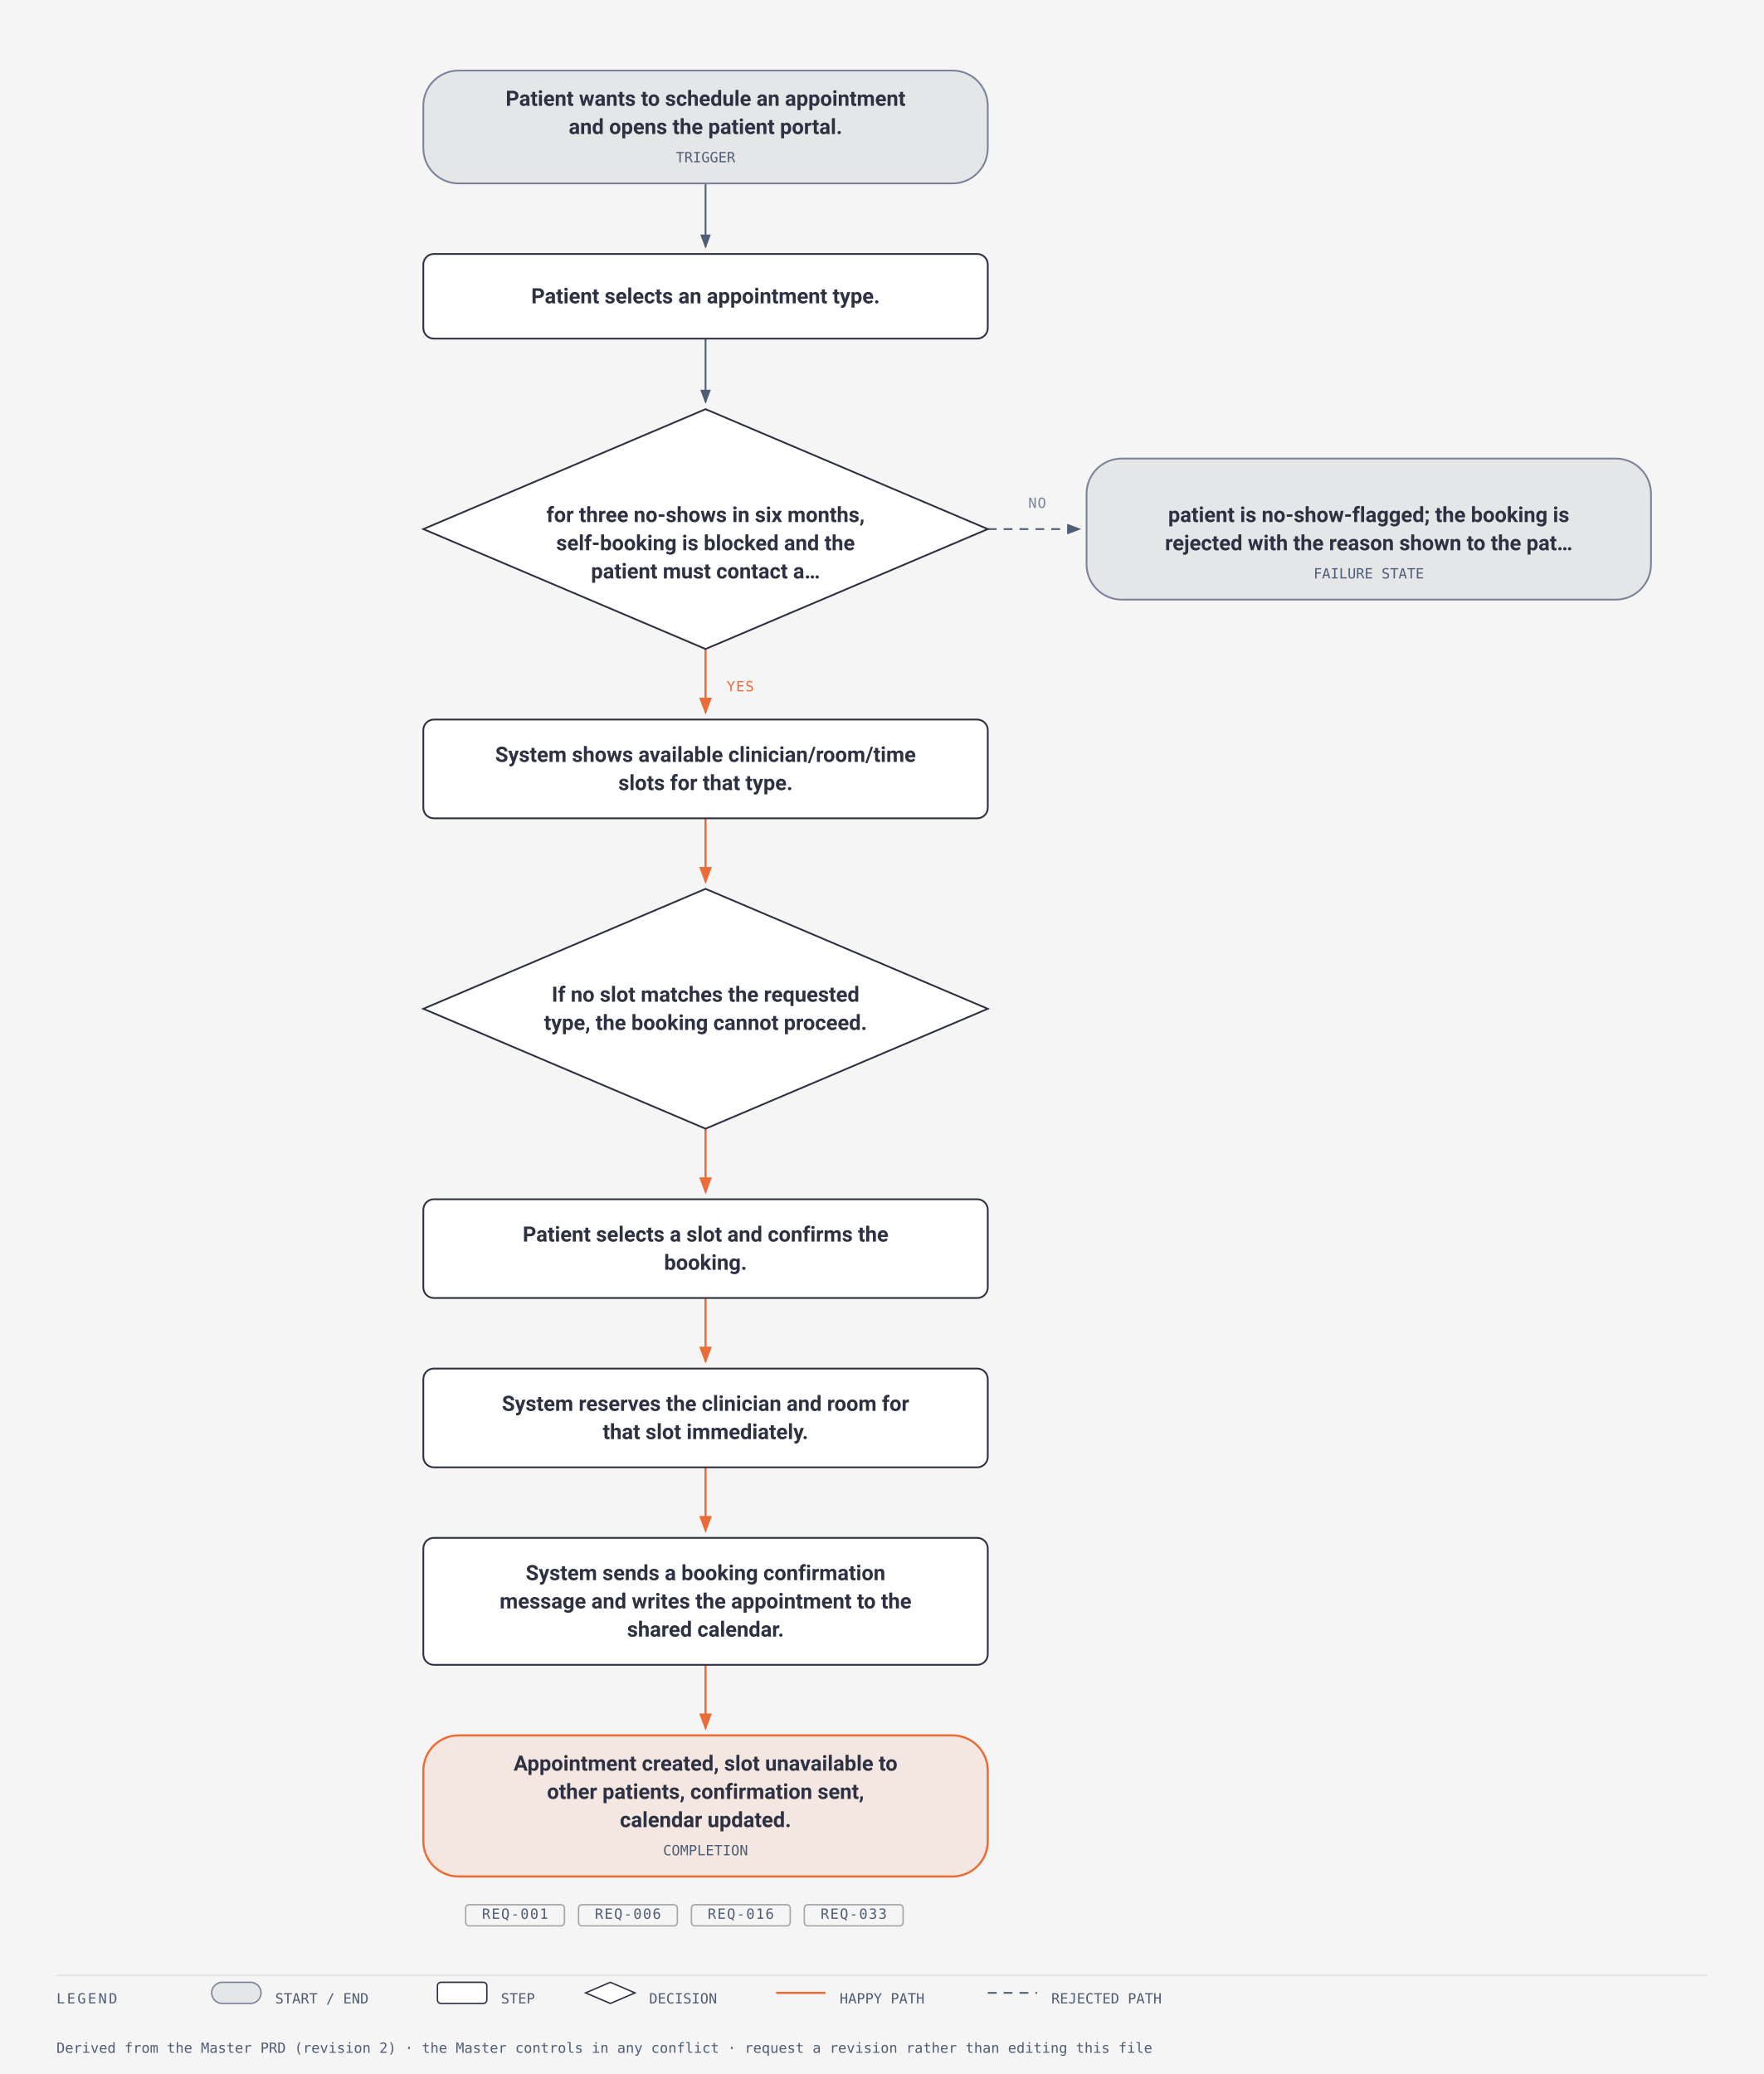
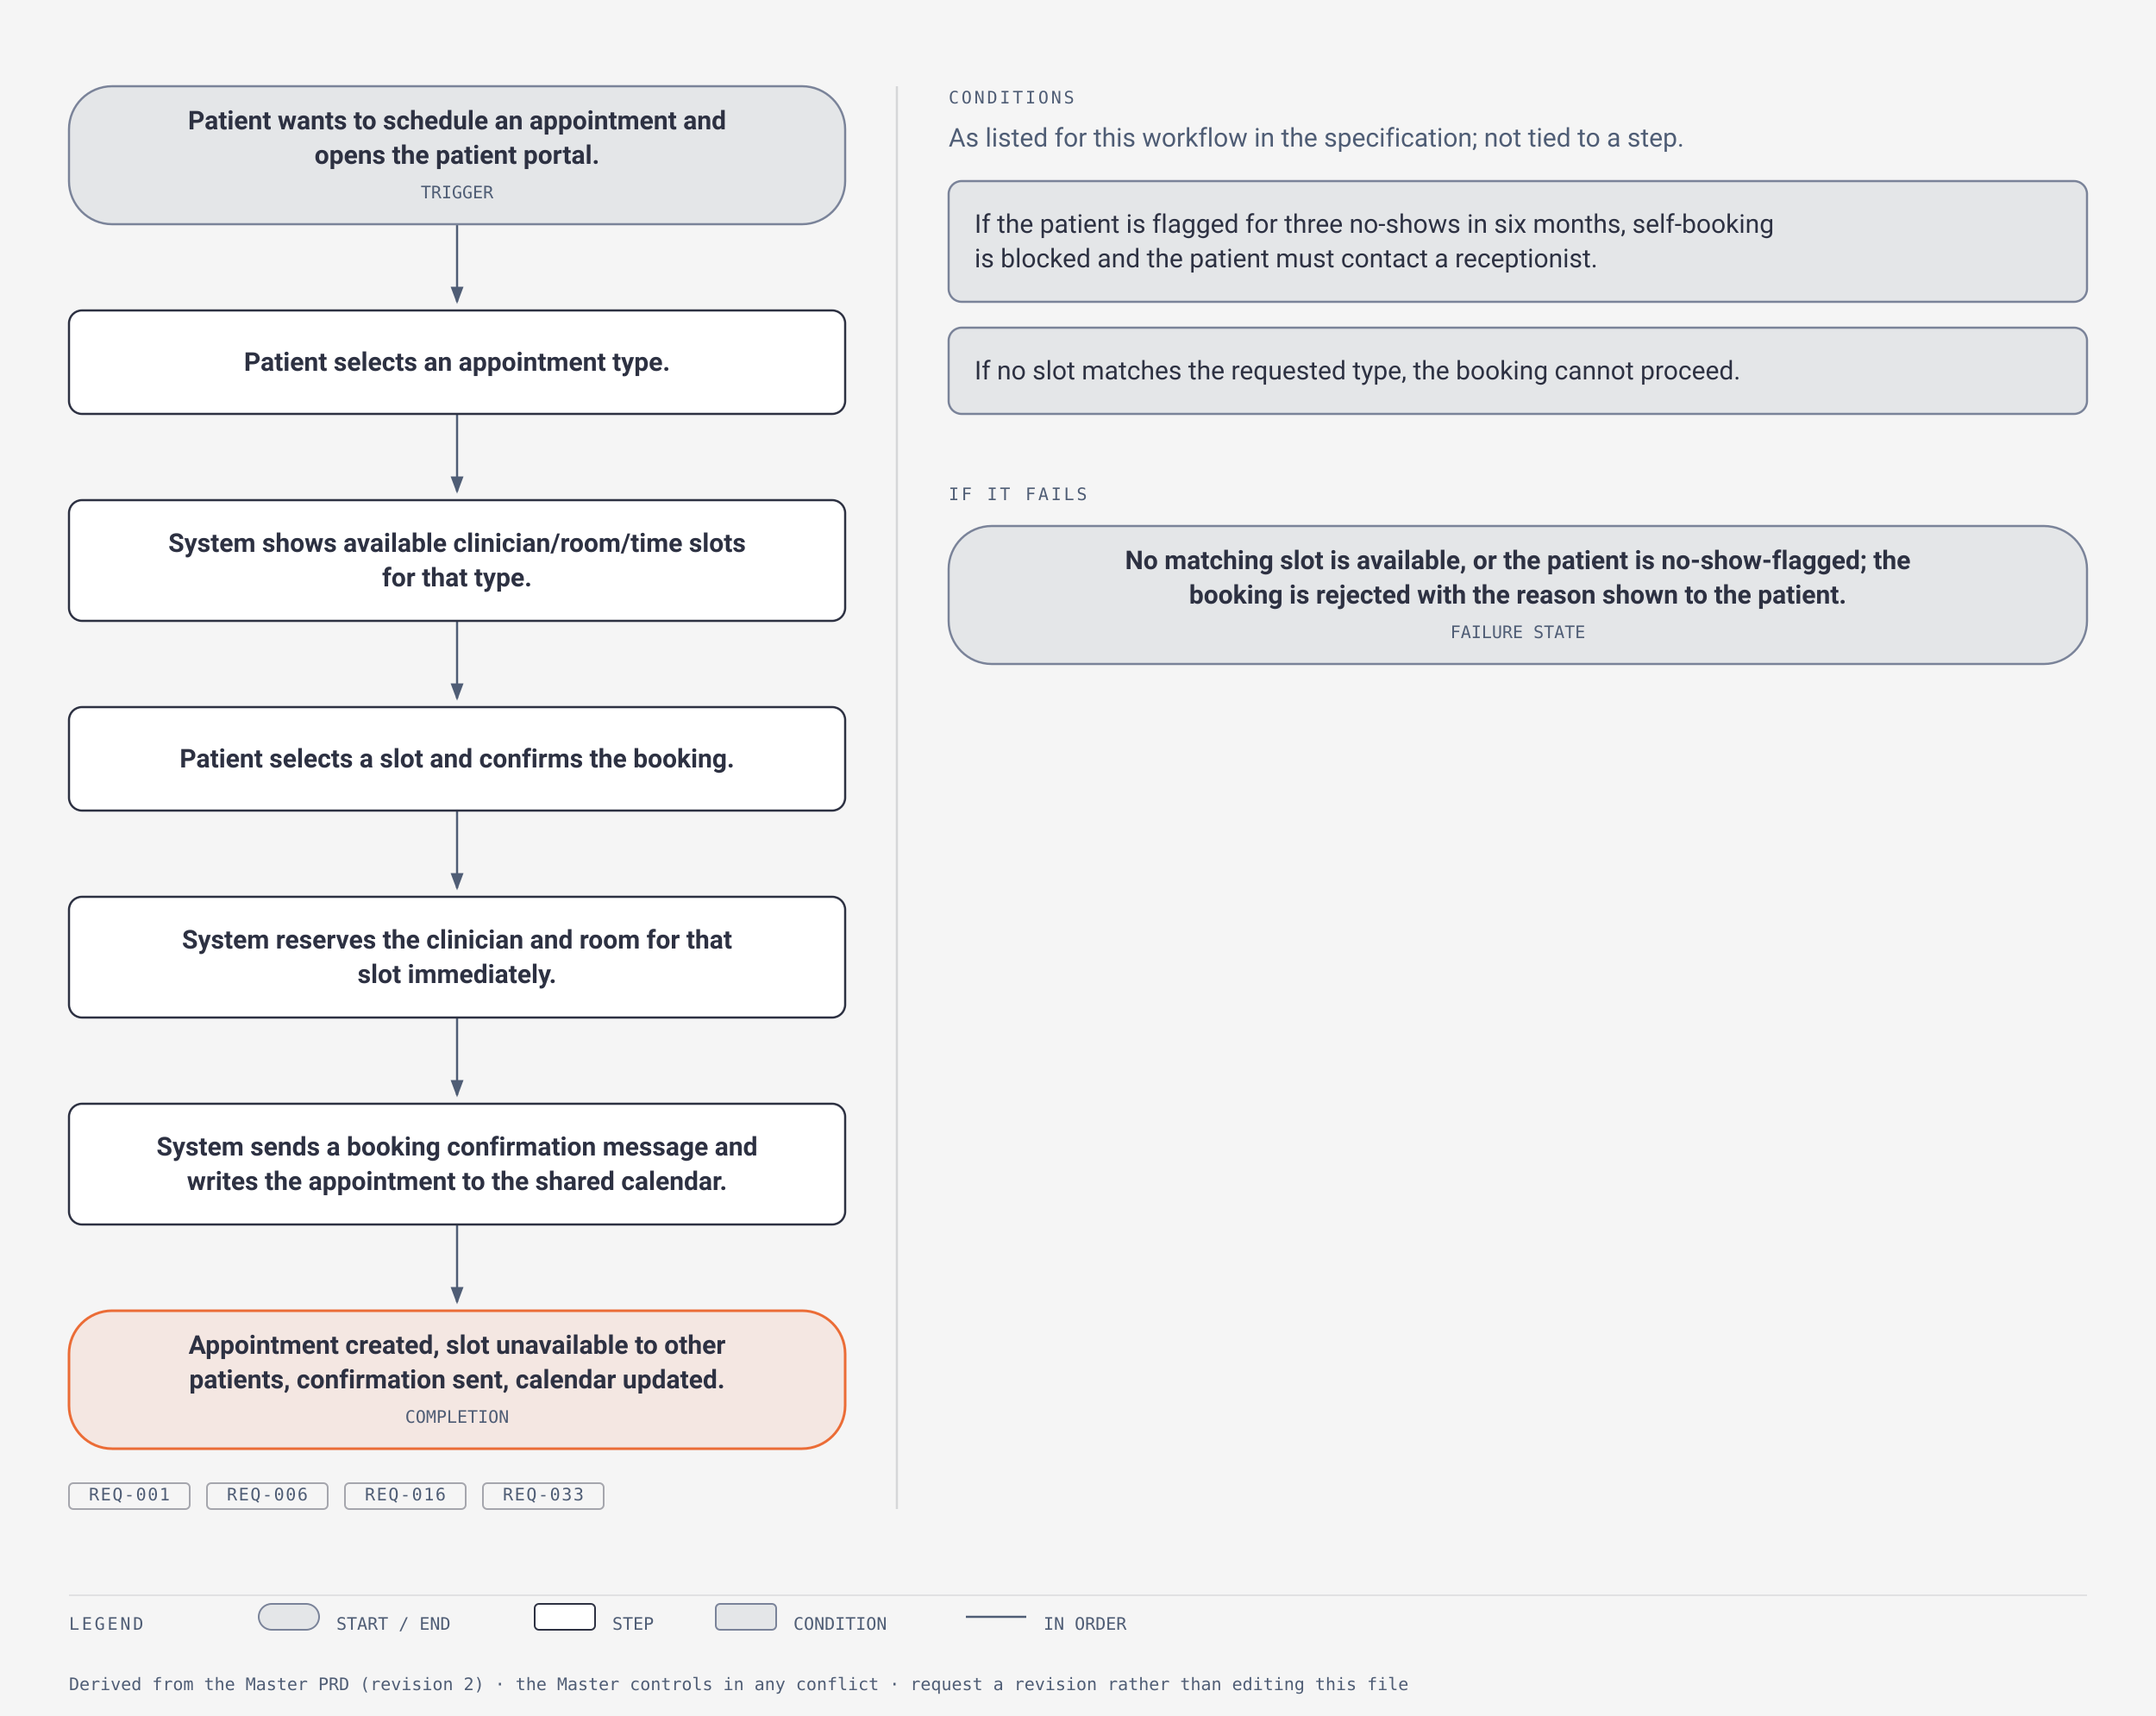
- <svg xmlns="http://www.w3.org/2000/svg" viewBox="0 0 1000 1176" width="1000" height="1176" role="img" aria-labelledby="flow-01-title flow-01-desc">
+ <svg xmlns="http://www.w3.org/2000/svg" viewBox="0 0 1000 796" width="1000" height="796" role="img" aria-labelledby="flow-01-title flow-01-desc">
  <defs>
    <marker id="arrow" markerWidth="8" markerHeight="6" refX="7" refY="3" orient="auto">
      <polygon points="0 0, 8 3, 0 6" fill="#4f5d75" />
    </marker>
    <marker id="arrow-accent" markerWidth="8" markerHeight="6" refX="7" refY="3" orient="auto">
      <polygon points="0 0, 8 3, 0 6" fill="#eb6c36" />
    </marker>
  </defs>
  <rect width="100%" height="100%" fill="#f5f5f5" />
-   <line x1="400" y1="104" x2="400" y2="140" fill="none" stroke="#4f5d75" stroke-width="1" marker-end="url(#arrow)" />
-   <line x1="400" y1="192" x2="400" y2="228" fill="none" stroke="#4f5d75" stroke-width="1" marker-end="url(#arrow)" />
-   <line x1="400" y1="368" x2="400" y2="404" fill="none" stroke="#eb6c36" stroke-width="1.2" marker-end="url(#arrow-accent)" />
-   <line x1="400" y1="464" x2="400" y2="500" fill="none" stroke="#eb6c36" stroke-width="1.2" marker-end="url(#arrow-accent)" />
-   <line x1="400" y1="640" x2="400" y2="676" fill="none" stroke="#eb6c36" stroke-width="1.2" marker-end="url(#arrow-accent)" />
-   <line x1="400" y1="736" x2="400" y2="772" fill="none" stroke="#eb6c36" stroke-width="1.2" marker-end="url(#arrow-accent)" />
-   <line x1="400" y1="832" x2="400" y2="868" fill="none" stroke="#eb6c36" stroke-width="1.2" marker-end="url(#arrow-accent)" />
-   <line x1="400" y1="944" x2="400" y2="980" fill="none" stroke="#eb6c36" stroke-width="1.2" marker-end="url(#arrow-accent)" />
-   <line x1="560" y1="300" x2="612" y2="300" fill="none" stroke="#4f5d75" stroke-width="1" stroke-dasharray="5,4" marker-end="url(#arrow)" />
-   <rect x="578" y="280" width="20" height="12" rx="2" fill="#f5f5f5" />
-   <text x="588" y="288" fill="#7a8399" font-size="8" font-family="ui-monospace, SFMono-Regular, Menlo, Consolas, monospace" text-anchor="middle" letter-spacing="0.06em">NO</text>
-   <rect x="240" y="40" width="320" height="64" rx="20" fill="#f5f5f5" />
-   <rect x="240" y="40" width="320" height="64" rx="20" fill="rgba(79,93,117,0.10)" stroke="#7a8399" stroke-width="1" />
-   <text x="400" y="60" fill="#2d3142" font-size="12" font-family="ui-sans-serif, system-ui, -apple-system, 'Segoe UI', Roboto, sans-serif" font-weight="600" text-anchor="middle">Patient wants to schedule an appointment</text>
-   <text x="400" y="76" fill="#2d3142" font-size="12" font-family="ui-sans-serif, system-ui, -apple-system, 'Segoe UI', Roboto, sans-serif" font-weight="600" text-anchor="middle">and opens the patient portal.</text>
-   <text x="400" y="92" fill="#4f5d75" font-size="8" font-family="ui-monospace, SFMono-Regular, Menlo, Consolas, monospace" text-anchor="middle">TRIGGER</text>
-   <rect x="240" y="144" width="320" height="48" rx="6" fill="#f5f5f5" />
-   <rect x="240" y="144" width="320" height="48" rx="6" fill="#ffffff" stroke="#2d3142" stroke-width="1" />
-   <text x="400" y="172" fill="#2d3142" font-size="12" font-family="ui-sans-serif, system-ui, -apple-system, 'Segoe UI', Roboto, sans-serif" font-weight="600" text-anchor="middle">Patient selects an appointment type.</text>
-   <polygon points="400,232 560,300 400,368 240,300" fill="#f5f5f5" />
-   <polygon points="400,232 560,300 400,368 240,300" fill="#ffffff" stroke="#2d3142" stroke-width="1" />
-   <text x="400" y="280" fill="#2d3142" font-size="12" font-family="ui-sans-serif, system-ui, -apple-system, 'Segoe UI', Roboto, sans-serif" font-weight="600" text-anchor="middle" />
-   <text x="400" y="296" fill="#2d3142" font-size="12" font-family="ui-sans-serif, system-ui, -apple-system, 'Segoe UI', Roboto, sans-serif" font-weight="600" text-anchor="middle">for three no-shows in six months,</text>
-   <text x="400" y="312" fill="#2d3142" font-size="12" font-family="ui-sans-serif, system-ui, -apple-system, 'Segoe UI', Roboto, sans-serif" font-weight="600" text-anchor="middle">self-booking is blocked and the</text>
-   <text x="400" y="328" fill="#2d3142" font-size="12" font-family="ui-sans-serif, system-ui, -apple-system, 'Segoe UI', Roboto, sans-serif" font-weight="600" text-anchor="middle">patient must contact a…</text>
-   <text x="412" y="392" fill="#eb6c36" font-size="8" font-family="ui-monospace, SFMono-Regular, Menlo, Consolas, monospace" letter-spacing="0.06em">YES</text>
-   <rect x="240" y="408" width="320" height="56" rx="6" fill="#f5f5f5" />
-   <rect x="240" y="408" width="320" height="56" rx="6" fill="#ffffff" stroke="#2d3142" stroke-width="1" />
-   <text x="400" y="432" fill="#2d3142" font-size="12" font-family="ui-sans-serif, system-ui, -apple-system, 'Segoe UI', Roboto, sans-serif" font-weight="600" text-anchor="middle">System shows available clinician/room/time</text>
-   <text x="400" y="448" fill="#2d3142" font-size="12" font-family="ui-sans-serif, system-ui, -apple-system, 'Segoe UI', Roboto, sans-serif" font-weight="600" text-anchor="middle">slots for that type.</text>
-   <polygon points="400,504 560,572 400,640 240,572" fill="#f5f5f5" />
-   <polygon points="400,504 560,572 400,640 240,572" fill="#ffffff" stroke="#2d3142" stroke-width="1" />
-   <text x="400" y="568" fill="#2d3142" font-size="12" font-family="ui-sans-serif, system-ui, -apple-system, 'Segoe UI', Roboto, sans-serif" font-weight="600" text-anchor="middle">If no slot matches the requested</text>
-   <text x="400" y="584" fill="#2d3142" font-size="12" font-family="ui-sans-serif, system-ui, -apple-system, 'Segoe UI', Roboto, sans-serif" font-weight="600" text-anchor="middle">type, the booking cannot proceed.</text>
-   <rect x="240" y="680" width="320" height="56" rx="6" fill="#f5f5f5" />
-   <rect x="240" y="680" width="320" height="56" rx="6" fill="#ffffff" stroke="#2d3142" stroke-width="1" />
-   <text x="400" y="704" fill="#2d3142" font-size="12" font-family="ui-sans-serif, system-ui, -apple-system, 'Segoe UI', Roboto, sans-serif" font-weight="600" text-anchor="middle">Patient selects a slot and confirms the</text>
-   <text x="400" y="720" fill="#2d3142" font-size="12" font-family="ui-sans-serif, system-ui, -apple-system, 'Segoe UI', Roboto, sans-serif" font-weight="600" text-anchor="middle">booking.</text>
-   <rect x="240" y="776" width="320" height="56" rx="6" fill="#f5f5f5" />
-   <rect x="240" y="776" width="320" height="56" rx="6" fill="#ffffff" stroke="#2d3142" stroke-width="1" />
-   <text x="400" y="800" fill="#2d3142" font-size="12" font-family="ui-sans-serif, system-ui, -apple-system, 'Segoe UI', Roboto, sans-serif" font-weight="600" text-anchor="middle">System reserves the clinician and room for</text>
-   <text x="400" y="816" fill="#2d3142" font-size="12" font-family="ui-sans-serif, system-ui, -apple-system, 'Segoe UI', Roboto, sans-serif" font-weight="600" text-anchor="middle">that slot immediately.</text>
-   <rect x="240" y="872" width="320" height="72" rx="6" fill="#f5f5f5" />
-   <rect x="240" y="872" width="320" height="72" rx="6" fill="#ffffff" stroke="#2d3142" stroke-width="1" />
-   <text x="400" y="896" fill="#2d3142" font-size="12" font-family="ui-sans-serif, system-ui, -apple-system, 'Segoe UI', Roboto, sans-serif" font-weight="600" text-anchor="middle">System sends a booking confirmation</text>
-   <text x="400" y="912" fill="#2d3142" font-size="12" font-family="ui-sans-serif, system-ui, -apple-system, 'Segoe UI', Roboto, sans-serif" font-weight="600" text-anchor="middle">message and writes the appointment to the</text>
-   <text x="400" y="928" fill="#2d3142" font-size="12" font-family="ui-sans-serif, system-ui, -apple-system, 'Segoe UI', Roboto, sans-serif" font-weight="600" text-anchor="middle">shared calendar.</text>
-   <rect x="240" y="984" width="320" height="80" rx="20" fill="#f5f5f5" />
-   <rect x="240" y="984" width="320" height="80" rx="20" fill="rgba(235,108,54,0.10)" stroke="#eb6c36" stroke-width="1.2" />
-   <text x="400" y="1004" fill="#2d3142" font-size="12" font-family="ui-sans-serif, system-ui, -apple-system, 'Segoe UI', Roboto, sans-serif" font-weight="600" text-anchor="middle">Appointment created, slot unavailable to</text>
-   <text x="400" y="1020" fill="#2d3142" font-size="12" font-family="ui-sans-serif, system-ui, -apple-system, 'Segoe UI', Roboto, sans-serif" font-weight="600" text-anchor="middle">other patients, confirmation sent,</text>
-   <text x="400" y="1036" fill="#2d3142" font-size="12" font-family="ui-sans-serif, system-ui, -apple-system, 'Segoe UI', Roboto, sans-serif" font-weight="600" text-anchor="middle">calendar updated.</text>
-   <text x="400" y="1052" fill="#4f5d75" font-size="8" font-family="ui-monospace, SFMono-Regular, Menlo, Consolas, monospace" text-anchor="middle">COMPLETION</text>
-   <rect x="616" y="260" width="320" height="80" rx="20" fill="#f5f5f5" />
-   <rect x="616" y="260" width="320" height="80" rx="20" fill="rgba(79,93,117,0.10)" stroke="#7a8399" stroke-width="1" />
-   <text x="776" y="280" fill="#2d3142" font-size="12" font-family="ui-sans-serif, system-ui, -apple-system, 'Segoe UI', Roboto, sans-serif" font-weight="600" text-anchor="middle" />
-   <text x="776" y="296" fill="#2d3142" font-size="12" font-family="ui-sans-serif, system-ui, -apple-system, 'Segoe UI', Roboto, sans-serif" font-weight="600" text-anchor="middle">patient is no-show-flagged; the booking is</text>
-   <text x="776" y="312" fill="#2d3142" font-size="12" font-family="ui-sans-serif, system-ui, -apple-system, 'Segoe UI', Roboto, sans-serif" font-weight="600" text-anchor="middle">rejected with the reason shown to the pat…</text>
-   <text x="776" y="328" fill="#4f5d75" font-size="8" font-family="ui-monospace, SFMono-Regular, Menlo, Consolas, monospace" text-anchor="middle">FAILURE STATE</text>
-   <rect x="264" y="1080" width="56" height="12" rx="2" fill="transparent" stroke="rgba(45,49,66,0.40)" stroke-width="0.8" />
-   <text x="292" y="1088" fill="#4f5d75" font-size="8" font-family="ui-monospace, SFMono-Regular, Menlo, Consolas, monospace" text-anchor="middle" letter-spacing="0.08em">REQ-001</text>
-   <rect x="328" y="1080" width="56" height="12" rx="2" fill="transparent" stroke="rgba(45,49,66,0.40)" stroke-width="0.8" />
-   <text x="356" y="1088" fill="#4f5d75" font-size="8" font-family="ui-monospace, SFMono-Regular, Menlo, Consolas, monospace" text-anchor="middle" letter-spacing="0.08em">REQ-006</text>
-   <rect x="392" y="1080" width="56" height="12" rx="2" fill="transparent" stroke="rgba(45,49,66,0.40)" stroke-width="0.8" />
-   <text x="420" y="1088" fill="#4f5d75" font-size="8" font-family="ui-monospace, SFMono-Regular, Menlo, Consolas, monospace" text-anchor="middle" letter-spacing="0.08em">REQ-016</text>
-   <rect x="456" y="1080" width="56" height="12" rx="2" fill="transparent" stroke="rgba(45,49,66,0.40)" stroke-width="0.8" />
-   <text x="484" y="1088" fill="#4f5d75" font-size="8" font-family="ui-monospace, SFMono-Regular, Menlo, Consolas, monospace" text-anchor="middle" letter-spacing="0.08em">REQ-033</text>
-   <line x1="32" y1="1120" x2="968" y2="1120" stroke="rgba(45,49,66,0.10)" stroke-width="0.8" />
-   <text x="32" y="1136" fill="#4f5d75" font-size="8" font-family="ui-monospace, SFMono-Regular, Menlo, Consolas, monospace" letter-spacing="0.14em">LEGEND</text>
-   <rect x="120" y="1124" width="28" height="12" rx="6" fill="rgba(79,93,117,0.10)" stroke="#7a8399" stroke-width="0.8" />
-   <text x="156" y="1136" fill="#4f5d75" font-size="8" font-family="ui-monospace, SFMono-Regular, Menlo, Consolas, monospace">START / END</text>
-   <rect x="248" y="1124" width="28" height="12" rx="2" fill="#ffffff" stroke="#2d3142" stroke-width="0.8" />
-   <text x="284" y="1136" fill="#4f5d75" font-size="8" font-family="ui-monospace, SFMono-Regular, Menlo, Consolas, monospace">STEP</text>
-   <polygon points="346,1124 360,1130 346,1136 332,1130" fill="#ffffff" stroke="#2d3142" stroke-width="0.8" />
-   <text x="368" y="1136" fill="#4f5d75" font-size="8" font-family="ui-monospace, SFMono-Regular, Menlo, Consolas, monospace">DECISION</text>
-   <line x1="440" y1="1130" x2="468" y2="1130" stroke="#eb6c36" stroke-width="1.2" />
-   <text x="476" y="1136" fill="#4f5d75" font-size="8" font-family="ui-monospace, SFMono-Regular, Menlo, Consolas, monospace">HAPPY PATH</text>
-   <line x1="560" y1="1130" x2="588" y2="1130" stroke="#4f5d75" stroke-width="1" stroke-dasharray="5,4" />
-   <text x="596" y="1136" fill="#4f5d75" font-size="8" font-family="ui-monospace, SFMono-Regular, Menlo, Consolas, monospace">REJECTED PATH</text>
-   <text x="32" y="1164" fill="#4f5d75" font-size="8" font-family="ui-monospace, SFMono-Regular, Menlo, Consolas, monospace">Derived from the Master PRD (revision 2) · the Master controls in any conflict · request a revision rather than editing this file</text>
+   <g data-part="sequence">
+     <line x1="212" y1="104" x2="212" y2="140" fill="none" stroke="#4f5d75" stroke-width="1" marker-end="url(#arrow)" />
+     <line x1="212" y1="192" x2="212" y2="228" fill="none" stroke="#4f5d75" stroke-width="1" marker-end="url(#arrow)" />
+     <line x1="212" y1="288" x2="212" y2="324" fill="none" stroke="#4f5d75" stroke-width="1" marker-end="url(#arrow)" />
+     <line x1="212" y1="376" x2="212" y2="412" fill="none" stroke="#4f5d75" stroke-width="1" marker-end="url(#arrow)" />
+     <line x1="212" y1="472" x2="212" y2="508" fill="none" stroke="#4f5d75" stroke-width="1" marker-end="url(#arrow)" />
+     <line x1="212" y1="568" x2="212" y2="604" fill="none" stroke="#4f5d75" stroke-width="1" marker-end="url(#arrow)" />
+     <rect x="32" y="40" width="360" height="64" rx="20" fill="#f5f5f5" />
+     <rect x="32" y="40" width="360" height="64" rx="20" fill="rgba(79,93,117,0.10)" stroke="#7a8399" stroke-width="1" />
+     <text x="212" y="60" fill="#2d3142" font-size="12" font-family="ui-sans-serif, system-ui, -apple-system, 'Segoe UI', Roboto, sans-serif" font-weight="600" text-anchor="middle">Patient wants to schedule an appointment and</text>
+     <text x="212" y="76" fill="#2d3142" font-size="12" font-family="ui-sans-serif, system-ui, -apple-system, 'Segoe UI', Roboto, sans-serif" font-weight="600" text-anchor="middle">opens the patient portal.</text>
+     <text x="212" y="92" fill="#4f5d75" font-size="8" font-family="ui-monospace, SFMono-Regular, Menlo, Consolas, monospace" text-anchor="middle">TRIGGER</text>
+     <rect x="32" y="144" width="360" height="48" rx="6" fill="#f5f5f5" />
+     <rect x="32" y="144" width="360" height="48" rx="6" fill="#ffffff" stroke="#2d3142" stroke-width="1" />
+     <text x="212" y="172" fill="#2d3142" font-size="12" font-family="ui-sans-serif, system-ui, -apple-system, 'Segoe UI', Roboto, sans-serif" font-weight="600" text-anchor="middle">Patient selects an appointment type.</text>
+     <rect x="32" y="232" width="360" height="56" rx="6" fill="#f5f5f5" />
+     <rect x="32" y="232" width="360" height="56" rx="6" fill="#ffffff" stroke="#2d3142" stroke-width="1" />
+     <text x="212" y="256" fill="#2d3142" font-size="12" font-family="ui-sans-serif, system-ui, -apple-system, 'Segoe UI', Roboto, sans-serif" font-weight="600" text-anchor="middle">System shows available clinician/room/time slots</text>
+     <text x="212" y="272" fill="#2d3142" font-size="12" font-family="ui-sans-serif, system-ui, -apple-system, 'Segoe UI', Roboto, sans-serif" font-weight="600" text-anchor="middle">for that type.</text>
+     <rect x="32" y="328" width="360" height="48" rx="6" fill="#f5f5f5" />
+     <rect x="32" y="328" width="360" height="48" rx="6" fill="#ffffff" stroke="#2d3142" stroke-width="1" />
+     <text x="212" y="356" fill="#2d3142" font-size="12" font-family="ui-sans-serif, system-ui, -apple-system, 'Segoe UI', Roboto, sans-serif" font-weight="600" text-anchor="middle">Patient selects a slot and confirms the booking.</text>
+     <rect x="32" y="416" width="360" height="56" rx="6" fill="#f5f5f5" />
+     <rect x="32" y="416" width="360" height="56" rx="6" fill="#ffffff" stroke="#2d3142" stroke-width="1" />
+     <text x="212" y="440" fill="#2d3142" font-size="12" font-family="ui-sans-serif, system-ui, -apple-system, 'Segoe UI', Roboto, sans-serif" font-weight="600" text-anchor="middle">System reserves the clinician and room for that</text>
+     <text x="212" y="456" fill="#2d3142" font-size="12" font-family="ui-sans-serif, system-ui, -apple-system, 'Segoe UI', Roboto, sans-serif" font-weight="600" text-anchor="middle">slot immediately.</text>
+     <rect x="32" y="512" width="360" height="56" rx="6" fill="#f5f5f5" />
+     <rect x="32" y="512" width="360" height="56" rx="6" fill="#ffffff" stroke="#2d3142" stroke-width="1" />
+     <text x="212" y="536" fill="#2d3142" font-size="12" font-family="ui-sans-serif, system-ui, -apple-system, 'Segoe UI', Roboto, sans-serif" font-weight="600" text-anchor="middle">System sends a booking confirmation message and</text>
+     <text x="212" y="552" fill="#2d3142" font-size="12" font-family="ui-sans-serif, system-ui, -apple-system, 'Segoe UI', Roboto, sans-serif" font-weight="600" text-anchor="middle">writes the appointment to the shared calendar.</text>
+     <rect x="32" y="608" width="360" height="64" rx="20" fill="#f5f5f5" />
+     <rect x="32" y="608" width="360" height="64" rx="20" fill="rgba(235,108,54,0.10)" stroke="#eb6c36" stroke-width="1.2" />
+     <text x="212" y="628" fill="#2d3142" font-size="12" font-family="ui-sans-serif, system-ui, -apple-system, 'Segoe UI', Roboto, sans-serif" font-weight="600" text-anchor="middle">Appointment created, slot unavailable to other</text>
+     <text x="212" y="644" fill="#2d3142" font-size="12" font-family="ui-sans-serif, system-ui, -apple-system, 'Segoe UI', Roboto, sans-serif" font-weight="600" text-anchor="middle">patients, confirmation sent, calendar updated.</text>
+     <text x="212" y="660" fill="#4f5d75" font-size="8" font-family="ui-monospace, SFMono-Regular, Menlo, Consolas, monospace" text-anchor="middle">COMPLETION</text>
+     <rect x="32" y="688" width="56" height="12" rx="2" fill="transparent" stroke="rgba(45,49,66,0.40)" stroke-width="0.8" />
+     <text x="60" y="696" fill="#4f5d75" font-size="8" font-family="ui-monospace, SFMono-Regular, Menlo, Consolas, monospace" text-anchor="middle" letter-spacing="0.08em">REQ-001</text>
+     <rect x="96" y="688" width="56" height="12" rx="2" fill="transparent" stroke="rgba(45,49,66,0.40)" stroke-width="0.8" />
+     <text x="124" y="696" fill="#4f5d75" font-size="8" font-family="ui-monospace, SFMono-Regular, Menlo, Consolas, monospace" text-anchor="middle" letter-spacing="0.08em">REQ-006</text>
+     <rect x="160" y="688" width="56" height="12" rx="2" fill="transparent" stroke="rgba(45,49,66,0.40)" stroke-width="0.8" />
+     <text x="188" y="696" fill="#4f5d75" font-size="8" font-family="ui-monospace, SFMono-Regular, Menlo, Consolas, monospace" text-anchor="middle" letter-spacing="0.08em">REQ-016</text>
+     <rect x="224" y="688" width="56" height="12" rx="2" fill="transparent" stroke="rgba(45,49,66,0.40)" stroke-width="0.8" />
+     <text x="252" y="696" fill="#4f5d75" font-size="8" font-family="ui-monospace, SFMono-Regular, Menlo, Consolas, monospace" text-anchor="middle" letter-spacing="0.08em">REQ-033</text>
+   </g>
+   <line x1="416" y1="40" x2="416" y2="700" stroke="rgba(45,49,66,0.15)" stroke-width="1" />
+   <g data-part="conditions">
+     <text x="440" y="48" fill="#4f5d75" font-size="8" font-family="ui-monospace, SFMono-Regular, Menlo, Consolas, monospace" letter-spacing="0.14em">CONDITIONS</text>
+     <text x="440" y="68" fill="#4f5d75" font-size="12" font-family="ui-sans-serif, system-ui, -apple-system, 'Segoe UI', Roboto, sans-serif">As listed for this workflow in the specification; not tied to a step.</text>
+     <g data-condition="1">
+       <rect x="440" y="84" width="528" height="56" rx="6" fill="#f5f5f5" />
+       <rect x="440" y="84" width="528" height="56" rx="6" fill="rgba(79,93,117,0.10)" stroke="#7a8399" stroke-width="1" />
+       <text x="452" y="108" fill="#2d3142" font-size="12" font-family="ui-sans-serif, system-ui, -apple-system, 'Segoe UI', Roboto, sans-serif">If the patient is flagged for three no-shows in six months, self-booking</text>
+       <text x="452" y="124" fill="#2d3142" font-size="12" font-family="ui-sans-serif, system-ui, -apple-system, 'Segoe UI', Roboto, sans-serif">is blocked and the patient must contact a receptionist.</text>
+     </g>
+     <g data-condition="2">
+       <rect x="440" y="152" width="528" height="40" rx="6" fill="#f5f5f5" />
+       <rect x="440" y="152" width="528" height="40" rx="6" fill="rgba(79,93,117,0.10)" stroke="#7a8399" stroke-width="1" />
+       <text x="452" y="176" fill="#2d3142" font-size="12" font-family="ui-sans-serif, system-ui, -apple-system, 'Segoe UI', Roboto, sans-serif">If no slot matches the requested type, the booking cannot proceed.</text>
+     </g>
+   </g>
+   <g data-part="failure">
+     <text x="440" y="232" fill="#4f5d75" font-size="8" font-family="ui-monospace, SFMono-Regular, Menlo, Consolas, monospace" letter-spacing="0.14em">IF IT FAILS</text>
+     <rect x="440" y="244" width="528" height="64" rx="20" fill="#f5f5f5" />
+     <rect x="440" y="244" width="528" height="64" rx="20" fill="rgba(79,93,117,0.10)" stroke="#7a8399" stroke-width="1" />
+     <text x="704" y="264" fill="#2d3142" font-size="12" font-family="ui-sans-serif, system-ui, -apple-system, 'Segoe UI', Roboto, sans-serif" font-weight="600" text-anchor="middle">No matching slot is available, or the patient is no-show-flagged; the</text>
+     <text x="704" y="280" fill="#2d3142" font-size="12" font-family="ui-sans-serif, system-ui, -apple-system, 'Segoe UI', Roboto, sans-serif" font-weight="600" text-anchor="middle">booking is rejected with the reason shown to the patient.</text>
+     <text x="704" y="296" fill="#4f5d75" font-size="8" font-family="ui-monospace, SFMono-Regular, Menlo, Consolas, monospace" text-anchor="middle">FAILURE STATE</text>
+   </g>
+   <line x1="32" y1="740" x2="968" y2="740" stroke="rgba(45,49,66,0.10)" stroke-width="0.8" />
+   <text x="32" y="756" fill="#4f5d75" font-size="8" font-family="ui-monospace, SFMono-Regular, Menlo, Consolas, monospace" letter-spacing="0.14em">LEGEND</text>
+   <rect x="120" y="744" width="28" height="12" rx="6" fill="rgba(79,93,117,0.10)" stroke="#7a8399" stroke-width="0.8" />
+   <text x="156" y="756" fill="#4f5d75" font-size="8" font-family="ui-monospace, SFMono-Regular, Menlo, Consolas, monospace">START / END</text>
+   <rect x="248" y="744" width="28" height="12" rx="2" fill="#ffffff" stroke="#2d3142" stroke-width="0.8" />
+   <text x="284" y="756" fill="#4f5d75" font-size="8" font-family="ui-monospace, SFMono-Regular, Menlo, Consolas, monospace">STEP</text>
+   <rect x="332" y="744" width="28" height="12" rx="2" fill="rgba(79,93,117,0.10)" stroke="#7a8399" stroke-width="0.8" />
+   <text x="368" y="756" fill="#4f5d75" font-size="8" font-family="ui-monospace, SFMono-Regular, Menlo, Consolas, monospace">CONDITION</text>
+   <line x1="448" y1="750" x2="476" y2="750" stroke="#4f5d75" stroke-width="1" />
+   <text x="484" y="756" fill="#4f5d75" font-size="8" font-family="ui-monospace, SFMono-Regular, Menlo, Consolas, monospace">IN ORDER</text>
+   <text x="32" y="784" fill="#4f5d75" font-size="8" font-family="ui-monospace, SFMono-Regular, Menlo, Consolas, monospace">Derived from the Master PRD (revision 2) · the Master controls in any conflict · request a revision rather than editing this file</text>
</svg>
